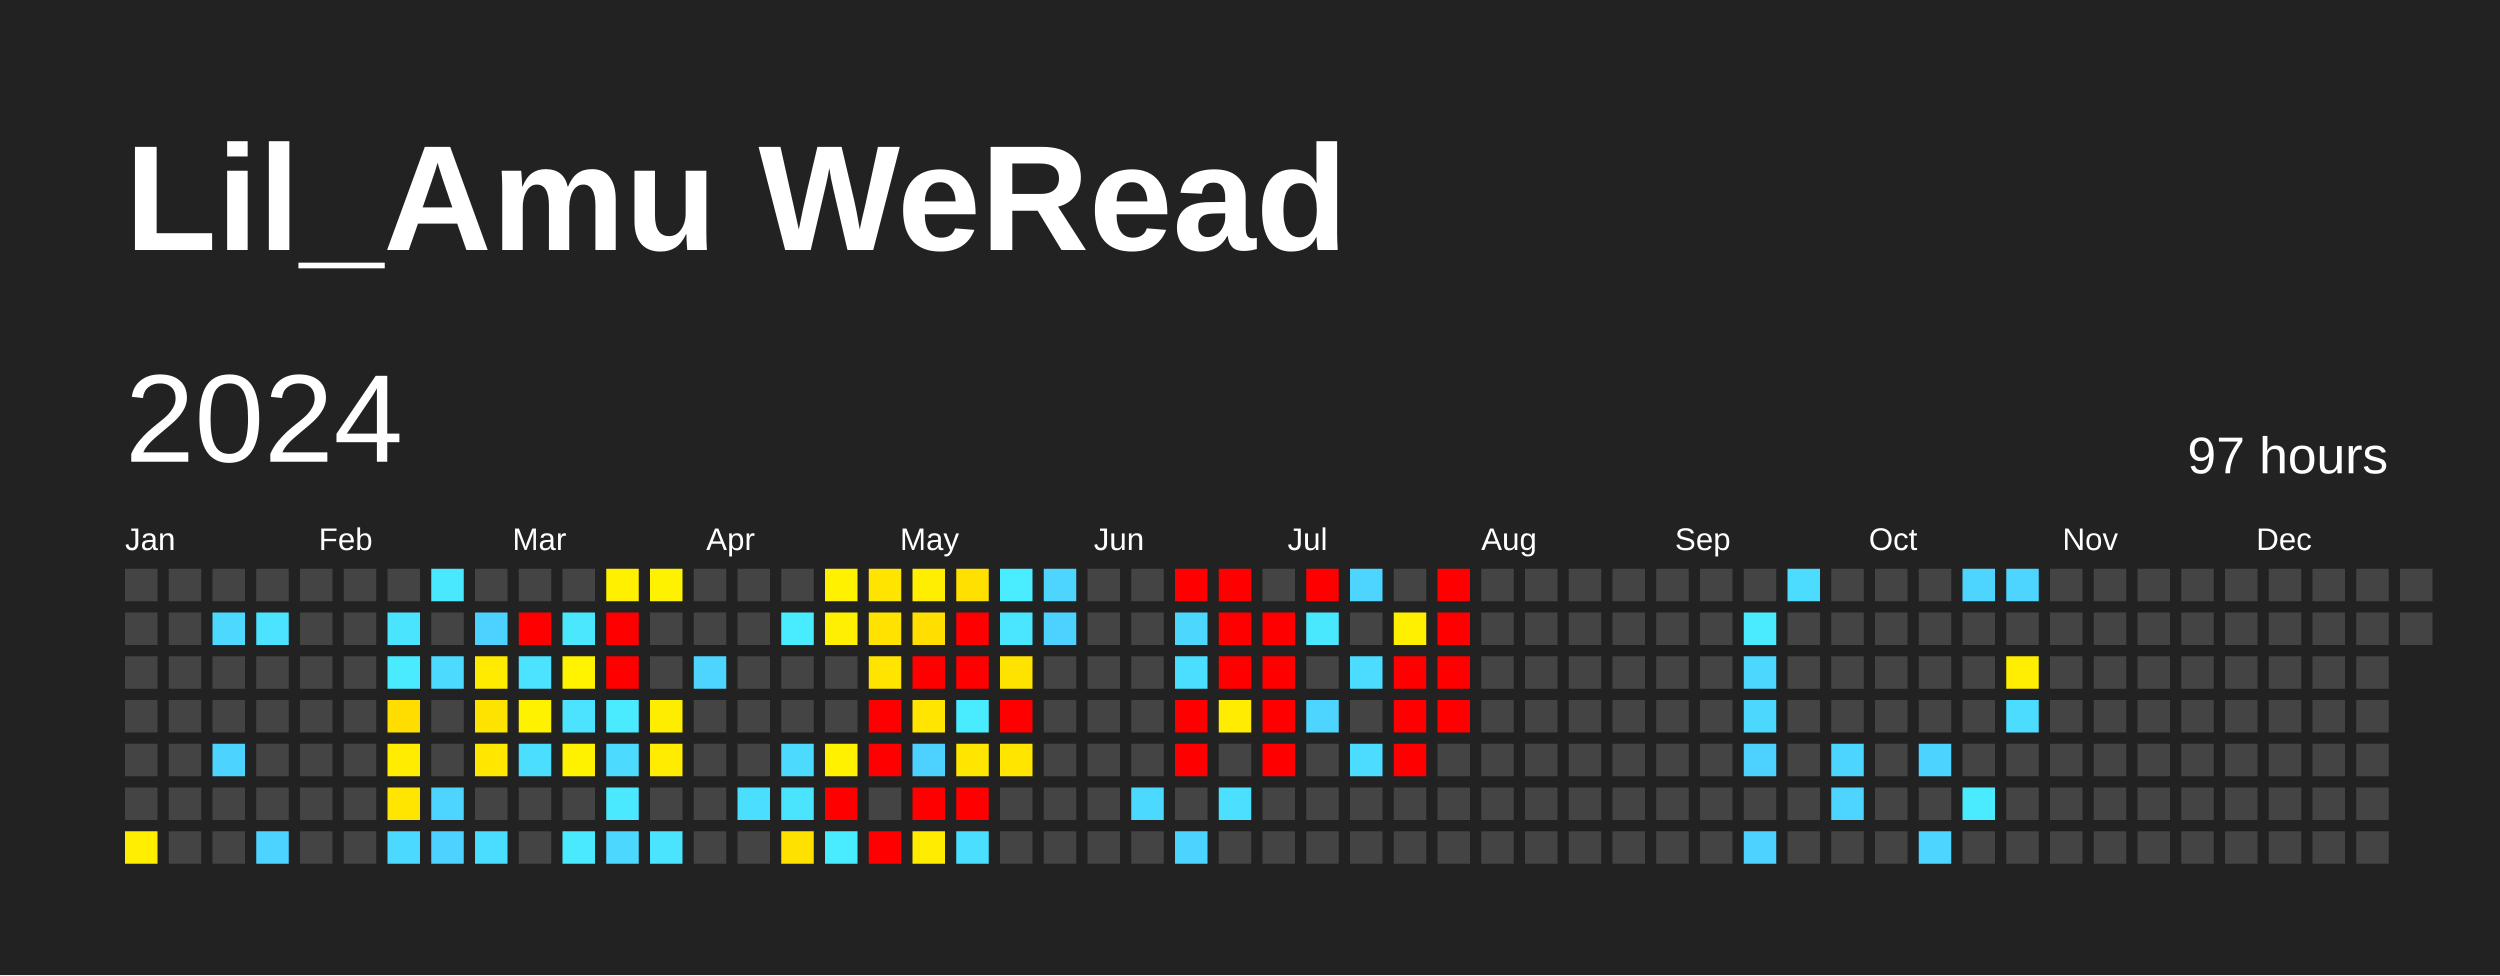
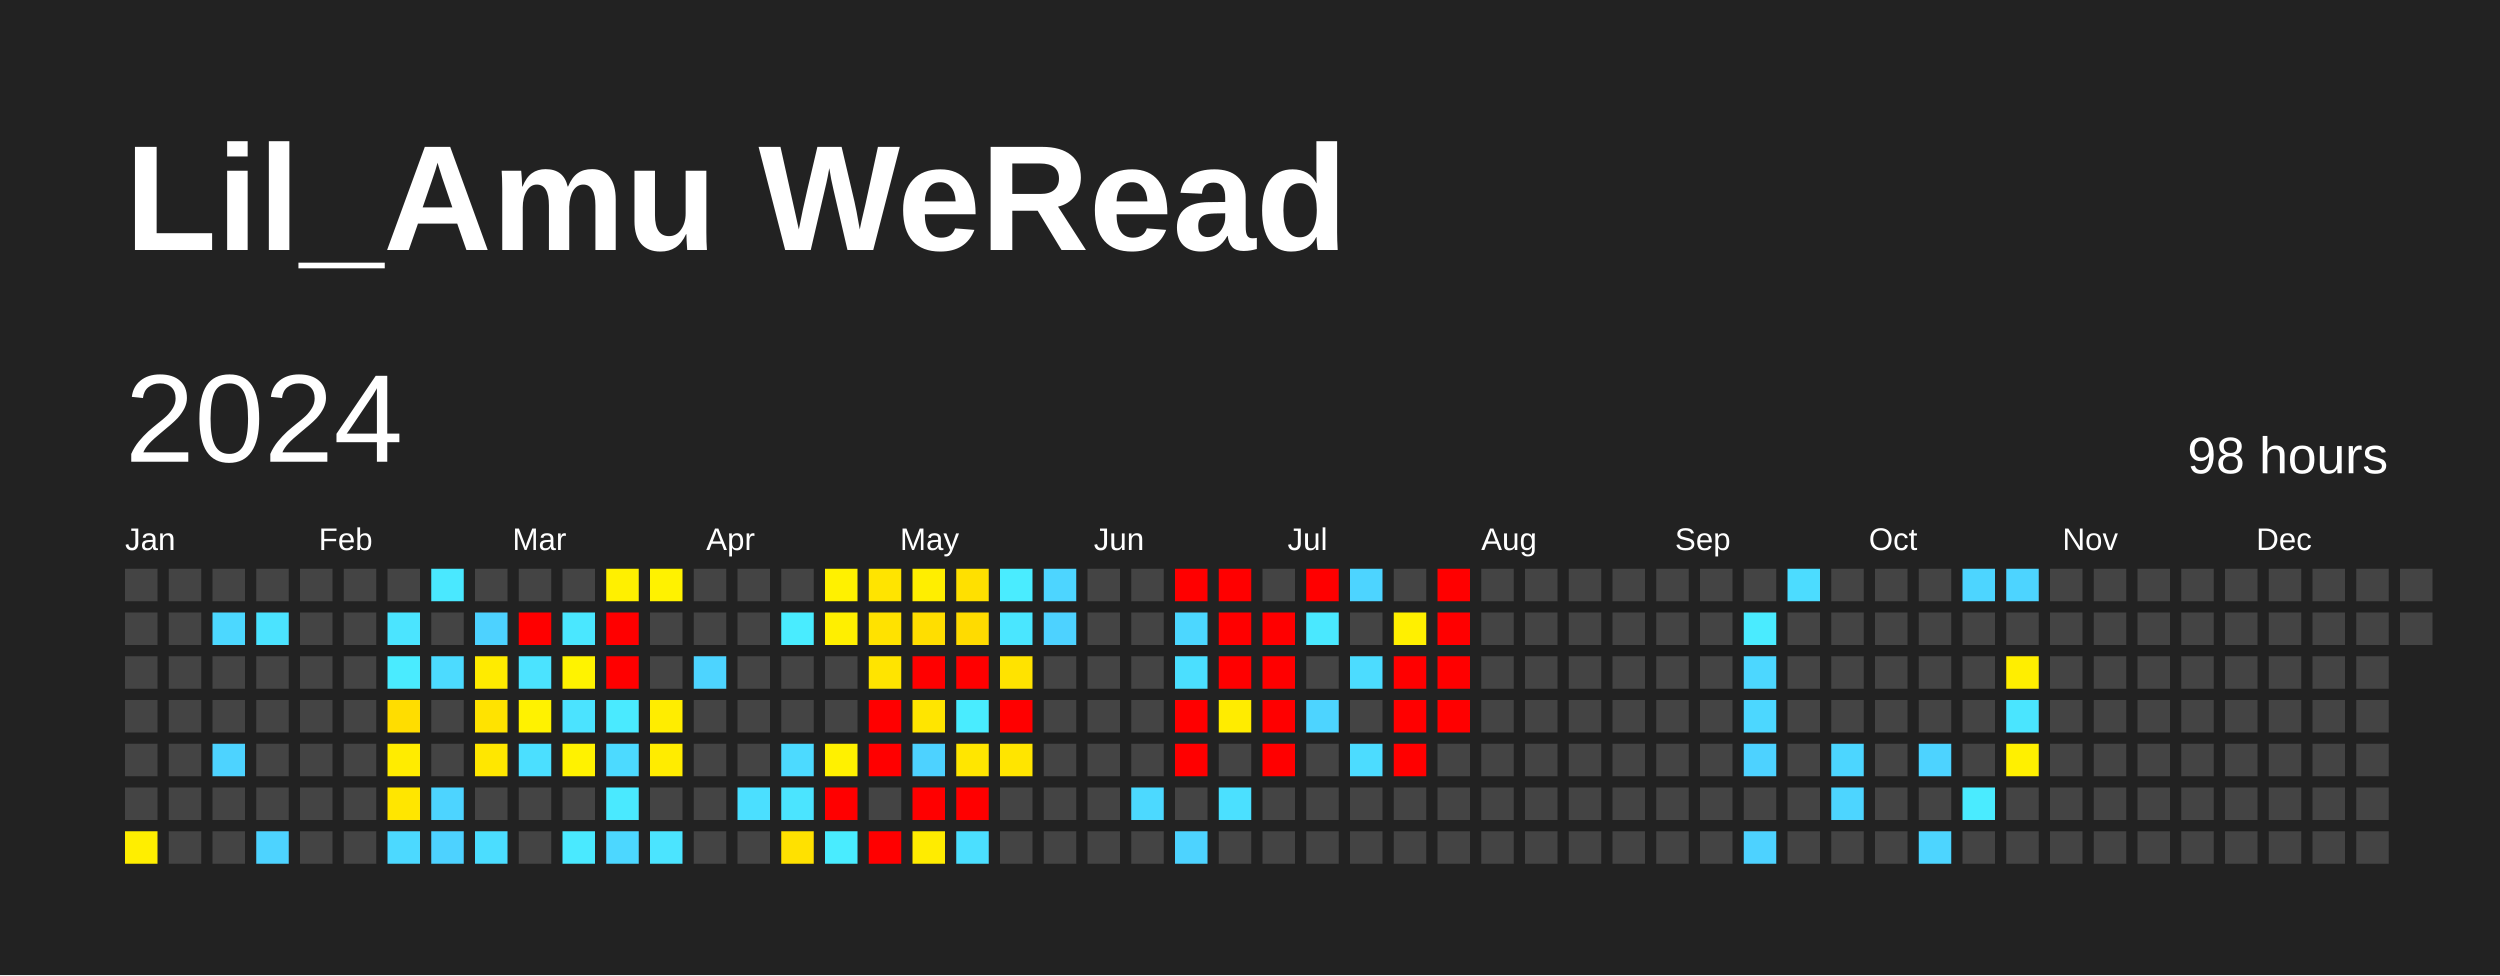
<svg xmlns="http://www.w3.org/2000/svg" baseProfile="full" height="78mm" version="1.1" viewBox="0,0,200,78" width="200mm">
  <defs />
  <rect fill="#222222" height="78" width="200" x="0" y="0" />
  <text fill="#FFFFFF" style="font-size:12px; font-family:Arial; font-weight:bold;" x="10" y="20">Lil_Amu WeRead</text>
  <text dominant-baseline="hanging" fill="#FFFFFF" style="font-size:10.0px; font-family:Arial;" x="10" y="30">2024</text>
-   <text dominant-baseline="hanging" fill="#FFFFFF" style="font-size:4.125px; font-family:Arial;" x="175" y="35">97 hours</text>
+   <text dominant-baseline="hanging" fill="#FFFFFF" style="font-size:4.125px; font-family:Arial;" x="175" y="35">98 hours</text>
  <text fill="#FFFFFF" style="font-size:2.5px; font-family:Arial" x="10.0" y="44">Jan</text>
  <text fill="#FFFFFF" style="font-size:2.5px; font-family:Arial" x="25.5" y="44">Feb</text>
  <text fill="#FFFFFF" style="font-size:2.5px; font-family:Arial" x="41.0" y="44">Mar</text>
  <text fill="#FFFFFF" style="font-size:2.5px; font-family:Arial" x="56.5" y="44">Apr</text>
  <text fill="#FFFFFF" style="font-size:2.5px; font-family:Arial" x="72.0" y="44">May</text>
  <text fill="#FFFFFF" style="font-size:2.5px; font-family:Arial" x="87.5" y="44">Jun</text>
  <text fill="#FFFFFF" style="font-size:2.5px; font-family:Arial" x="103.0" y="44">Jul</text>
  <text fill="#FFFFFF" style="font-size:2.5px; font-family:Arial" x="118.5" y="44">Aug</text>
  <text fill="#FFFFFF" style="font-size:2.5px; font-family:Arial" x="134.0" y="44">Sep</text>
  <text fill="#FFFFFF" style="font-size:2.5px; font-family:Arial" x="149.5" y="44">Oct</text>
  <text fill="#FFFFFF" style="font-size:2.5px; font-family:Arial" x="165.0" y="44">Nov</text>
  <text fill="#FFFFFF" style="font-size:2.5px; font-family:Arial" x="180.5" y="44">Dec</text>
  <rect fill="#444444" height="2.6" width="2.6" x="10.0" y="45.5" />
  <rect fill="#444444" height="2.6" width="2.6" x="10.0" y="49.0" />
  <rect fill="#444444" height="2.6" width="2.6" x="10.0" y="52.5" />
  <rect fill="#444444" height="2.6" width="2.6" x="10.0" y="56.0" />
  <rect fill="#444444" height="2.6" width="2.6" x="10.0" y="59.5" />
  <rect fill="#444444" height="2.6" width="2.6" x="10.0" y="63.0" />
  <rect fill="#ffee00" height="2.6" width="2.6" x="10.0" y="66.5" />
  <rect fill="#444444" height="2.6" width="2.6" x="13.5" y="45.5" />
  <rect fill="#444444" height="2.6" width="2.6" x="13.5" y="49.0" />
  <rect fill="#444444" height="2.6" width="2.6" x="13.5" y="52.5" />
  <rect fill="#444444" height="2.6" width="2.6" x="13.5" y="56.0" />
  <rect fill="#444444" height="2.6" width="2.6" x="13.5" y="59.5" />
  <rect fill="#444444" height="2.6" width="2.6" x="13.5" y="63.0" />
  <rect fill="#444444" height="2.6" width="2.6" x="13.5" y="66.5" />
  <rect fill="#444444" height="2.6" width="2.6" x="17.0" y="45.5" />
  <rect fill="#4cd8ff" height="2.6" width="2.6" x="17.0" y="49.0" />
  <rect fill="#444444" height="2.6" width="2.6" x="17.0" y="52.5" />
  <rect fill="#444444" height="2.6" width="2.6" x="17.0" y="56.0" />
  <rect fill="#4dd3ff" height="2.6" width="2.6" x="17.0" y="59.5" />
  <rect fill="#444444" height="2.6" width="2.6" x="17.0" y="63.0" />
  <rect fill="#444444" height="2.6" width="2.6" x="17.0" y="66.5" />
  <rect fill="#444444" height="2.6" width="2.6" x="20.5" y="45.5" />
  <rect fill="#4be3ff" height="2.6" width="2.6" x="20.5" y="49.0" />
  <rect fill="#444444" height="2.6" width="2.6" x="20.5" y="52.5" />
  <rect fill="#444444" height="2.6" width="2.6" x="20.5" y="56.0" />
  <rect fill="#444444" height="2.6" width="2.6" x="20.5" y="59.5" />
  <rect fill="#444444" height="2.6" width="2.6" x="20.5" y="63.0" />
  <rect fill="#4dd3ff" height="2.6" width="2.6" x="20.5" y="66.5" />
  <rect fill="#444444" height="2.6" width="2.6" x="24.0" y="45.5" />
  <rect fill="#444444" height="2.6" width="2.6" x="24.0" y="49.0" />
  <rect fill="#444444" height="2.6" width="2.6" x="24.0" y="52.5" />
  <rect fill="#444444" height="2.6" width="2.6" x="24.0" y="56.0" />
  <rect fill="#444444" height="2.6" width="2.6" x="24.0" y="59.5" />
  <rect fill="#444444" height="2.6" width="2.6" x="24.0" y="63.0" />
  <rect fill="#444444" height="2.6" width="2.6" x="24.0" y="66.5" />
  <rect fill="#444444" height="2.6" width="2.6" x="27.5" y="45.5" />
  <rect fill="#444444" height="2.6" width="2.6" x="27.5" y="49.0" />
  <rect fill="#444444" height="2.6" width="2.6" x="27.5" y="52.5" />
  <rect fill="#444444" height="2.6" width="2.6" x="27.5" y="56.0" />
  <rect fill="#444444" height="2.6" width="2.6" x="27.5" y="59.5" />
  <rect fill="#444444" height="2.6" width="2.6" x="27.5" y="63.0" />
  <rect fill="#444444" height="2.6" width="2.6" x="27.5" y="66.5" />
  <rect fill="#444444" height="2.6" width="2.6" x="31.0" y="45.5" />
  <rect fill="#4be4ff" height="2.6" width="2.6" x="31.0" y="49.0" />
  <rect fill="#4aebff" height="2.6" width="2.6" x="31.0" y="52.5" />
  <rect fill="#ffdd00" height="2.6" width="2.6" x="31.0" y="56.0" />
  <rect fill="#ffec00" height="2.6" width="2.6" x="31.0" y="59.5" />
  <rect fill="#ffe600" height="2.6" width="2.6" x="31.0" y="63.0" />
  <rect fill="#4cd9ff" height="2.6" width="2.6" x="31.0" y="66.5" />
  <rect fill="#4ae8ff" height="2.6" width="2.6" x="34.5" y="45.5" />
  <rect fill="#444444" height="2.6" width="2.6" x="34.5" y="49.0" />
  <rect fill="#4cdbff" height="2.6" width="2.6" x="34.5" y="52.5" />
  <rect fill="#444444" height="2.6" width="2.6" x="34.5" y="56.0" />
  <rect fill="#444444" height="2.6" width="2.6" x="34.5" y="59.5" />
  <rect fill="#4dd4ff" height="2.6" width="2.6" x="34.5" y="63.0" />
  <rect fill="#4dd2ff" height="2.6" width="2.6" x="34.5" y="66.5" />
  <rect fill="#444444" height="2.6" width="2.6" x="38.0" y="45.5" />
  <rect fill="#4dd2ff" height="2.6" width="2.6" x="38.0" y="49.0" />
  <rect fill="#ffeb00" height="2.6" width="2.6" x="38.0" y="52.5" />
  <rect fill="#ffe300" height="2.6" width="2.6" x="38.0" y="56.0" />
  <rect fill="#ffe700" height="2.6" width="2.6" x="38.0" y="59.5" />
  <rect fill="#444444" height="2.6" width="2.6" x="38.0" y="63.0" />
  <rect fill="#4bddff" height="2.6" width="2.6" x="38.0" y="66.5" />
  <rect fill="#444444" height="2.6" width="2.6" x="41.5" y="45.5" />
  <rect fill="red" height="2.6" width="2.6" x="41.5" y="49.0" />
  <rect fill="#4be3ff" height="2.6" width="2.6" x="41.5" y="52.5" />
  <rect fill="#fff200" height="2.6" width="2.6" x="41.5" y="56.0" />
  <rect fill="#4bdfff" height="2.6" width="2.6" x="41.5" y="59.5" />
  <rect fill="#444444" height="2.6" width="2.6" x="41.5" y="63.0" />
  <rect fill="#444444" height="2.6" width="2.6" x="41.5" y="66.5" />
  <rect fill="#444444" height="2.6" width="2.6" x="45.0" y="45.5" />
  <rect fill="#4ae7ff" height="2.6" width="2.6" x="45.0" y="49.0" />
  <rect fill="#fff300" height="2.6" width="2.6" x="45.0" y="52.5" />
  <rect fill="#4be3ff" height="2.6" width="2.6" x="45.0" y="56.0" />
  <rect fill="#fff200" height="2.6" width="2.6" x="45.0" y="59.5" />
  <rect fill="#444444" height="2.6" width="2.6" x="45.0" y="63.0" />
  <rect fill="#4ae9ff" height="2.6" width="2.6" x="45.0" y="66.5" />
  <rect fill="#fff000" height="2.6" width="2.6" x="48.5" y="45.5" />
  <rect fill="red" height="2.6" width="2.6" x="48.5" y="49.0" />
  <rect fill="red" height="2.6" width="2.6" x="48.5" y="52.5" />
  <rect fill="#4aeaff" height="2.6" width="2.6" x="48.5" y="56.0" />
  <rect fill="#4cdaff" height="2.6" width="2.6" x="48.5" y="59.5" />
  <rect fill="#4ae9ff" height="2.6" width="2.6" x="48.5" y="63.0" />
  <rect fill="#4cd7ff" height="2.6" width="2.6" x="48.5" y="66.5" />
  <rect fill="#fff200" height="2.6" width="2.6" x="52.0" y="45.5" />
  <rect fill="#444444" height="2.6" width="2.6" x="52.0" y="49.0" />
  <rect fill="#444444" height="2.6" width="2.6" x="52.0" y="52.5" />
  <rect fill="#ffed00" height="2.6" width="2.6" x="52.0" y="56.0" />
  <rect fill="#ffec00" height="2.6" width="2.6" x="52.0" y="59.5" />
  <rect fill="#444444" height="2.6" width="2.6" x="52.0" y="63.0" />
  <rect fill="#4be4ff" height="2.6" width="2.6" x="52.0" y="66.5" />
  <rect fill="#444444" height="2.6" width="2.6" x="55.5" y="45.5" />
  <rect fill="#444444" height="2.6" width="2.6" x="55.5" y="49.0" />
  <rect fill="#4dd4ff" height="2.6" width="2.6" x="55.5" y="52.5" />
  <rect fill="#444444" height="2.6" width="2.6" x="55.5" y="56.0" />
  <rect fill="#444444" height="2.6" width="2.6" x="55.5" y="59.5" />
  <rect fill="#444444" height="2.6" width="2.6" x="55.5" y="63.0" />
  <rect fill="#444444" height="2.6" width="2.6" x="55.5" y="66.5" />
  <rect fill="#444444" height="2.6" width="2.6" x="59.0" y="45.5" />
  <rect fill="#444444" height="2.6" width="2.6" x="59.0" y="49.0" />
  <rect fill="#444444" height="2.6" width="2.6" x="59.0" y="52.5" />
  <rect fill="#444444" height="2.6" width="2.6" x="59.0" y="56.0" />
  <rect fill="#444444" height="2.6" width="2.6" x="59.0" y="59.5" />
  <rect fill="#4bdfff" height="2.6" width="2.6" x="59.0" y="63.0" />
  <rect fill="#444444" height="2.6" width="2.6" x="59.0" y="66.5" />
  <rect fill="#444444" height="2.6" width="2.6" x="62.5" y="45.5" />
  <rect fill="#49ecff" height="2.6" width="2.6" x="62.5" y="49.0" />
  <rect fill="#444444" height="2.6" width="2.6" x="62.5" y="52.5" />
  <rect fill="#444444" height="2.6" width="2.6" x="62.5" y="56.0" />
  <rect fill="#4cdaff" height="2.6" width="2.6" x="62.5" y="59.5" />
  <rect fill="#4be4ff" height="2.6" width="2.6" x="62.5" y="63.0" />
  <rect fill="#ffe100" height="2.6" width="2.6" x="62.5" y="66.5" />
  <rect fill="#fff100" height="2.6" width="2.6" x="66.0" y="45.5" />
  <rect fill="#ffef00" height="2.6" width="2.6" x="66.0" y="49.0" />
  <rect fill="#444444" height="2.6" width="2.6" x="66.0" y="52.5" />
  <rect fill="#444444" height="2.6" width="2.6" x="66.0" y="56.0" />
  <rect fill="#fff100" height="2.6" width="2.6" x="66.0" y="59.5" />
  <rect fill="red" height="2.6" width="2.6" x="66.0" y="63.0" />
  <rect fill="#49ecff" height="2.6" width="2.6" x="66.0" y="66.5" />
  <rect fill="#ffe400" height="2.6" width="2.6" x="69.5" y="45.5" />
  <rect fill="#ffe200" height="2.6" width="2.6" x="69.5" y="49.0" />
  <rect fill="#ffe400" height="2.6" width="2.6" x="69.5" y="52.5" />
  <rect fill="red" height="2.6" width="2.6" x="69.5" y="56.0" />
  <rect fill="red" height="2.6" width="2.6" x="69.5" y="59.5" />
  <rect fill="#444444" height="2.6" width="2.6" x="69.5" y="63.0" />
  <rect fill="red" height="2.6" width="2.6" x="69.5" y="66.5" />
  <rect fill="#ffee00" height="2.6" width="2.6" x="73.0" y="45.5" />
  <rect fill="#ffde00" height="2.6" width="2.6" x="73.0" y="49.0" />
  <rect fill="red" height="2.6" width="2.6" x="73.0" y="52.5" />
  <rect fill="#ffe500" height="2.6" width="2.6" x="73.0" y="56.0" />
  <rect fill="#4dd2ff" height="2.6" width="2.6" x="73.0" y="59.5" />
  <rect fill="red" height="2.6" width="2.6" x="73.0" y="63.0" />
  <rect fill="#ffec00" height="2.6" width="2.6" x="73.0" y="66.5" />
  <rect fill="#ffe000" height="2.6" width="2.6" x="76.5" y="45.5" />
-   <rect fill="red" height="2.6" width="2.6" x="76.5" y="49.0" />
+   <rect fill="#ffdb00" height="2.6" width="2.6" x="76.5" y="49.0" />
  <rect fill="red" height="2.6" width="2.6" x="76.5" y="52.5" />
  <rect fill="#49ecff" height="2.6" width="2.6" x="76.5" y="56.0" />
  <rect fill="#ffe600" height="2.6" width="2.6" x="76.5" y="59.5" />
  <rect fill="red" height="2.6" width="2.6" x="76.5" y="63.0" />
  <rect fill="#4bdfff" height="2.6" width="2.6" x="76.5" y="66.5" />
  <rect fill="#4aecff" height="2.6" width="2.6" x="80.0" y="45.5" />
  <rect fill="#4ae6ff" height="2.6" width="2.6" x="80.0" y="49.0" />
  <rect fill="#ffe300" height="2.6" width="2.6" x="80.0" y="52.5" />
  <rect fill="red" height="2.6" width="2.6" x="80.0" y="56.0" />
  <rect fill="#ffe500" height="2.6" width="2.6" x="80.0" y="59.5" />
  <rect fill="#444444" height="2.6" width="2.6" x="80.0" y="63.0" />
  <rect fill="#444444" height="2.6" width="2.6" x="80.0" y="66.5" />
  <rect fill="#4dd5ff" height="2.6" width="2.6" x="83.5" y="45.5" />
  <rect fill="#4dd2ff" height="2.6" width="2.6" x="83.5" y="49.0" />
  <rect fill="#444444" height="2.6" width="2.6" x="83.5" y="52.5" />
  <rect fill="#444444" height="2.6" width="2.6" x="83.5" y="56.0" />
  <rect fill="#444444" height="2.6" width="2.6" x="83.5" y="59.5" />
  <rect fill="#444444" height="2.6" width="2.6" x="83.5" y="63.0" />
  <rect fill="#444444" height="2.6" width="2.6" x="83.5" y="66.5" />
  <rect fill="#444444" height="2.6" width="2.6" x="87.0" y="45.5" />
  <rect fill="#444444" height="2.6" width="2.6" x="87.0" y="49.0" />
  <rect fill="#444444" height="2.6" width="2.6" x="87.0" y="52.5" />
  <rect fill="#444444" height="2.6" width="2.6" x="87.0" y="56.0" />
  <rect fill="#444444" height="2.6" width="2.6" x="87.0" y="59.5" />
  <rect fill="#444444" height="2.6" width="2.6" x="87.0" y="63.0" />
  <rect fill="#444444" height="2.6" width="2.6" x="87.0" y="66.5" />
  <rect fill="#444444" height="2.6" width="2.6" x="90.5" y="45.5" />
  <rect fill="#444444" height="2.6" width="2.6" x="90.5" y="49.0" />
  <rect fill="#444444" height="2.6" width="2.6" x="90.5" y="52.5" />
  <rect fill="#444444" height="2.6" width="2.6" x="90.5" y="56.0" />
  <rect fill="#444444" height="2.6" width="2.6" x="90.5" y="59.5" />
  <rect fill="#4cd9ff" height="2.6" width="2.6" x="90.5" y="63.0" />
  <rect fill="#444444" height="2.6" width="2.6" x="90.5" y="66.5" />
  <rect fill="red" height="2.6" width="2.6" x="94.0" y="45.5" />
  <rect fill="#4cd7ff" height="2.6" width="2.6" x="94.0" y="49.0" />
  <rect fill="#4bdfff" height="2.6" width="2.6" x="94.0" y="52.5" />
  <rect fill="red" height="2.6" width="2.6" x="94.0" y="56.0" />
  <rect fill="red" height="2.6" width="2.6" x="94.0" y="59.5" />
  <rect fill="#444444" height="2.6" width="2.6" x="94.0" y="63.0" />
  <rect fill="#4dd3ff" height="2.6" width="2.6" x="94.0" y="66.5" />
  <rect fill="red" height="2.6" width="2.6" x="97.5" y="45.5" />
  <rect fill="red" height="2.6" width="2.6" x="97.5" y="49.0" />
  <rect fill="red" height="2.6" width="2.6" x="97.5" y="52.5" />
  <rect fill="#ffec00" height="2.6" width="2.6" x="97.5" y="56.0" />
  <rect fill="#444444" height="2.6" width="2.6" x="97.5" y="59.5" />
  <rect fill="#4be0ff" height="2.6" width="2.6" x="97.5" y="63.0" />
  <rect fill="#444444" height="2.6" width="2.6" x="97.5" y="66.5" />
  <rect fill="#444444" height="2.6" width="2.6" x="101.0" y="45.5" />
  <rect fill="red" height="2.6" width="2.6" x="101.0" y="49.0" />
  <rect fill="red" height="2.6" width="2.6" x="101.0" y="52.5" />
  <rect fill="red" height="2.6" width="2.6" x="101.0" y="56.0" />
  <rect fill="red" height="2.6" width="2.6" x="101.0" y="59.5" />
  <rect fill="#444444" height="2.6" width="2.6" x="101.0" y="63.0" />
  <rect fill="#444444" height="2.6" width="2.6" x="101.0" y="66.5" />
  <rect fill="red" height="2.6" width="2.6" x="104.5" y="45.5" />
  <rect fill="#4ae8ff" height="2.6" width="2.6" x="104.5" y="49.0" />
  <rect fill="#444444" height="2.6" width="2.6" x="104.5" y="52.5" />
  <rect fill="#4dd4ff" height="2.6" width="2.6" x="104.5" y="56.0" />
  <rect fill="#444444" height="2.6" width="2.6" x="104.5" y="59.5" />
  <rect fill="#444444" height="2.6" width="2.6" x="104.5" y="63.0" />
  <rect fill="#444444" height="2.6" width="2.6" x="104.5" y="66.5" />
  <rect fill="#4dd4ff" height="2.6" width="2.6" x="108.0" y="45.5" />
  <rect fill="#444444" height="2.6" width="2.6" x="108.0" y="49.0" />
  <rect fill="#4cdcff" height="2.6" width="2.6" x="108.0" y="52.5" />
  <rect fill="#444444" height="2.6" width="2.6" x="108.0" y="56.0" />
  <rect fill="#4cdcff" height="2.6" width="2.6" x="108.0" y="59.5" />
  <rect fill="#444444" height="2.6" width="2.6" x="108.0" y="63.0" />
  <rect fill="#444444" height="2.6" width="2.6" x="108.0" y="66.5" />
  <rect fill="#444444" height="2.6" width="2.6" x="111.5" y="45.5" />
  <rect fill="#fff000" height="2.6" width="2.6" x="111.5" y="49.0" />
  <rect fill="red" height="2.6" width="2.6" x="111.5" y="52.5" />
  <rect fill="red" height="2.6" width="2.6" x="111.5" y="56.0" />
  <rect fill="red" height="2.6" width="2.6" x="111.5" y="59.5" />
  <rect fill="#444444" height="2.6" width="2.6" x="111.5" y="63.0" />
  <rect fill="#444444" height="2.6" width="2.6" x="111.5" y="66.5" />
  <rect fill="red" height="2.6" width="2.6" x="115.0" y="45.5" />
  <rect fill="red" height="2.6" width="2.6" x="115.0" y="49.0" />
  <rect fill="red" height="2.6" width="2.6" x="115.0" y="52.5" />
  <rect fill="red" height="2.6" width="2.6" x="115.0" y="56.0" />
  <rect fill="#444444" height="2.6" width="2.6" x="115.0" y="59.5" />
  <rect fill="#444444" height="2.6" width="2.6" x="115.0" y="63.0" />
  <rect fill="#444444" height="2.6" width="2.6" x="115.0" y="66.5" />
  <rect fill="#444444" height="2.6" width="2.6" x="118.5" y="45.5" />
  <rect fill="#444444" height="2.6" width="2.6" x="118.5" y="49.0" />
  <rect fill="#444444" height="2.6" width="2.6" x="118.5" y="52.5" />
  <rect fill="#444444" height="2.6" width="2.6" x="118.5" y="56.0" />
  <rect fill="#444444" height="2.6" width="2.6" x="118.5" y="59.5" />
  <rect fill="#444444" height="2.6" width="2.6" x="118.5" y="63.0" />
  <rect fill="#444444" height="2.6" width="2.6" x="118.5" y="66.5" />
  <rect fill="#444444" height="2.6" width="2.6" x="122.0" y="45.5" />
  <rect fill="#444444" height="2.6" width="2.6" x="122.0" y="49.0" />
  <rect fill="#444444" height="2.6" width="2.6" x="122.0" y="52.5" />
  <rect fill="#444444" height="2.6" width="2.6" x="122.0" y="56.0" />
  <rect fill="#444444" height="2.6" width="2.6" x="122.0" y="59.5" />
  <rect fill="#444444" height="2.6" width="2.6" x="122.0" y="63.0" />
  <rect fill="#444444" height="2.6" width="2.6" x="122.0" y="66.5" />
  <rect fill="#444444" height="2.6" width="2.6" x="125.5" y="45.5" />
  <rect fill="#444444" height="2.6" width="2.6" x="125.5" y="49.0" />
  <rect fill="#444444" height="2.6" width="2.6" x="125.5" y="52.5" />
  <rect fill="#444444" height="2.6" width="2.6" x="125.5" y="56.0" />
  <rect fill="#444444" height="2.6" width="2.6" x="125.5" y="59.5" />
  <rect fill="#444444" height="2.6" width="2.6" x="125.5" y="63.0" />
  <rect fill="#444444" height="2.6" width="2.6" x="125.5" y="66.5" />
  <rect fill="#444444" height="2.6" width="2.6" x="129.0" y="45.5" />
  <rect fill="#444444" height="2.6" width="2.6" x="129.0" y="49.0" />
  <rect fill="#444444" height="2.6" width="2.6" x="129.0" y="52.5" />
  <rect fill="#444444" height="2.6" width="2.6" x="129.0" y="56.0" />
  <rect fill="#444444" height="2.6" width="2.6" x="129.0" y="59.5" />
  <rect fill="#444444" height="2.6" width="2.6" x="129.0" y="63.0" />
  <rect fill="#444444" height="2.6" width="2.6" x="129.0" y="66.5" />
  <rect fill="#444444" height="2.6" width="2.6" x="132.5" y="45.5" />
  <rect fill="#444444" height="2.6" width="2.6" x="132.5" y="49.0" />
  <rect fill="#444444" height="2.6" width="2.6" x="132.5" y="52.5" />
  <rect fill="#444444" height="2.6" width="2.6" x="132.5" y="56.0" />
  <rect fill="#444444" height="2.6" width="2.6" x="132.5" y="59.5" />
  <rect fill="#444444" height="2.6" width="2.6" x="132.5" y="63.0" />
  <rect fill="#444444" height="2.6" width="2.6" x="132.5" y="66.5" />
  <rect fill="#444444" height="2.6" width="2.6" x="136.0" y="45.5" />
  <rect fill="#444444" height="2.6" width="2.6" x="136.0" y="49.0" />
  <rect fill="#444444" height="2.6" width="2.6" x="136.0" y="52.5" />
  <rect fill="#444444" height="2.6" width="2.6" x="136.0" y="56.0" />
  <rect fill="#444444" height="2.6" width="2.6" x="136.0" y="59.5" />
  <rect fill="#444444" height="2.6" width="2.6" x="136.0" y="63.0" />
  <rect fill="#444444" height="2.6" width="2.6" x="136.0" y="66.5" />
  <rect fill="#444444" height="2.6" width="2.6" x="139.5" y="45.5" />
  <rect fill="#4aebff" height="2.6" width="2.6" x="139.5" y="49.0" />
  <rect fill="#4cd7ff" height="2.6" width="2.6" x="139.5" y="52.5" />
  <rect fill="#4cd7ff" height="2.6" width="2.6" x="139.5" y="56.0" />
  <rect fill="#4dd2ff" height="2.6" width="2.6" x="139.5" y="59.5" />
  <rect fill="#444444" height="2.6" width="2.6" x="139.5" y="63.0" />
  <rect fill="#4dd2ff" height="2.6" width="2.6" x="139.5" y="66.5" />
  <rect fill="#4cdcff" height="2.6" width="2.6" x="143.0" y="45.5" />
  <rect fill="#444444" height="2.6" width="2.6" x="143.0" y="49.0" />
  <rect fill="#444444" height="2.6" width="2.6" x="143.0" y="52.5" />
  <rect fill="#444444" height="2.6" width="2.6" x="143.0" y="56.0" />
  <rect fill="#444444" height="2.6" width="2.6" x="143.0" y="59.5" />
  <rect fill="#444444" height="2.6" width="2.6" x="143.0" y="63.0" />
  <rect fill="#444444" height="2.6" width="2.6" x="143.0" y="66.5" />
  <rect fill="#444444" height="2.6" width="2.6" x="146.5" y="45.5" />
  <rect fill="#444444" height="2.6" width="2.6" x="146.5" y="49.0" />
  <rect fill="#444444" height="2.6" width="2.6" x="146.5" y="52.5" />
  <rect fill="#444444" height="2.6" width="2.6" x="146.5" y="56.0" />
  <rect fill="#4cd6ff" height="2.6" width="2.6" x="146.5" y="59.5" />
  <rect fill="#4dd5ff" height="2.6" width="2.6" x="146.5" y="63.0" />
  <rect fill="#444444" height="2.6" width="2.6" x="146.5" y="66.5" />
  <rect fill="#444444" height="2.6" width="2.6" x="150.0" y="45.5" />
  <rect fill="#444444" height="2.6" width="2.6" x="150.0" y="49.0" />
  <rect fill="#444444" height="2.6" width="2.6" x="150.0" y="52.5" />
  <rect fill="#444444" height="2.6" width="2.6" x="150.0" y="56.0" />
  <rect fill="#444444" height="2.6" width="2.6" x="150.0" y="59.5" />
  <rect fill="#444444" height="2.6" width="2.6" x="150.0" y="63.0" />
  <rect fill="#444444" height="2.6" width="2.6" x="150.0" y="66.5" />
  <rect fill="#444444" height="2.6" width="2.6" x="153.5" y="45.5" />
  <rect fill="#444444" height="2.6" width="2.6" x="153.5" y="49.0" />
  <rect fill="#444444" height="2.6" width="2.6" x="153.5" y="52.5" />
  <rect fill="#444444" height="2.6" width="2.6" x="153.5" y="56.0" />
  <rect fill="#4dd3ff" height="2.6" width="2.6" x="153.5" y="59.5" />
  <rect fill="#444444" height="2.6" width="2.6" x="153.5" y="63.0" />
  <rect fill="#4dd5ff" height="2.6" width="2.6" x="153.5" y="66.5" />
  <rect fill="#4dd5ff" height="2.6" width="2.6" x="157.0" y="45.5" />
  <rect fill="#444444" height="2.6" width="2.6" x="157.0" y="49.0" />
  <rect fill="#444444" height="2.6" width="2.6" x="157.0" y="52.5" />
  <rect fill="#444444" height="2.6" width="2.6" x="157.0" y="56.0" />
  <rect fill="#444444" height="2.6" width="2.6" x="157.0" y="59.5" />
  <rect fill="#4aebff" height="2.6" width="2.6" x="157.0" y="63.0" />
  <rect fill="#444444" height="2.6" width="2.6" x="157.0" y="66.5" />
  <rect fill="#4dd4ff" height="2.6" width="2.6" x="160.5" y="45.5" />
  <rect fill="#444444" height="2.6" width="2.6" x="160.5" y="49.0" />
  <rect fill="#ffee00" height="2.6" width="2.6" x="160.5" y="52.5" />
-   <rect fill="#4cdcff" height="2.6" width="2.6" x="160.5" y="56.0" />
-   <rect fill="#444444" height="2.6" width="2.6" x="160.5" y="59.5" />
+   <rect fill="#4ae5ff" height="2.6" width="2.6" x="160.5" y="56.0" />
+   <rect fill="#fff000" height="2.6" width="2.6" x="160.5" y="59.5" />
  <rect fill="#444444" height="2.6" width="2.6" x="160.5" y="63.0" />
  <rect fill="#444444" height="2.6" width="2.6" x="160.5" y="66.5" />
  <rect fill="#444444" height="2.6" width="2.6" x="164.0" y="45.5" />
  <rect fill="#444444" height="2.6" width="2.6" x="164.0" y="49.0" />
  <rect fill="#444444" height="2.6" width="2.6" x="164.0" y="52.5" />
  <rect fill="#444444" height="2.6" width="2.6" x="164.0" y="56.0" />
  <rect fill="#444444" height="2.6" width="2.6" x="164.0" y="59.5" />
  <rect fill="#444444" height="2.6" width="2.6" x="164.0" y="63.0" />
  <rect fill="#444444" height="2.6" width="2.6" x="164.0" y="66.5" />
  <rect fill="#444444" height="2.6" width="2.6" x="167.5" y="45.5" />
  <rect fill="#444444" height="2.6" width="2.6" x="167.5" y="49.0" />
  <rect fill="#444444" height="2.6" width="2.6" x="167.5" y="52.5" />
  <rect fill="#444444" height="2.6" width="2.6" x="167.5" y="56.0" />
  <rect fill="#444444" height="2.6" width="2.6" x="167.5" y="59.5" />
  <rect fill="#444444" height="2.6" width="2.6" x="167.5" y="63.0" />
  <rect fill="#444444" height="2.6" width="2.6" x="167.5" y="66.5" />
  <rect fill="#444444" height="2.6" width="2.6" x="171.0" y="45.5" />
  <rect fill="#444444" height="2.6" width="2.6" x="171.0" y="49.0" />
  <rect fill="#444444" height="2.6" width="2.6" x="171.0" y="52.5" />
  <rect fill="#444444" height="2.6" width="2.6" x="171.0" y="56.0" />
  <rect fill="#444444" height="2.6" width="2.6" x="171.0" y="59.5" />
  <rect fill="#444444" height="2.6" width="2.6" x="171.0" y="63.0" />
  <rect fill="#444444" height="2.6" width="2.6" x="171.0" y="66.5" />
  <rect fill="#444444" height="2.6" width="2.6" x="174.5" y="45.5" />
  <rect fill="#444444" height="2.6" width="2.6" x="174.5" y="49.0" />
  <rect fill="#444444" height="2.6" width="2.6" x="174.5" y="52.5" />
  <rect fill="#444444" height="2.6" width="2.6" x="174.5" y="56.0" />
  <rect fill="#444444" height="2.6" width="2.6" x="174.5" y="59.5" />
  <rect fill="#444444" height="2.6" width="2.6" x="174.5" y="63.0" />
  <rect fill="#444444" height="2.6" width="2.6" x="174.5" y="66.5" />
  <rect fill="#444444" height="2.6" width="2.6" x="178.0" y="45.5" />
  <rect fill="#444444" height="2.6" width="2.6" x="178.0" y="49.0" />
  <rect fill="#444444" height="2.6" width="2.6" x="178.0" y="52.5" />
  <rect fill="#444444" height="2.6" width="2.6" x="178.0" y="56.0" />
  <rect fill="#444444" height="2.6" width="2.6" x="178.0" y="59.5" />
  <rect fill="#444444" height="2.6" width="2.6" x="178.0" y="63.0" />
  <rect fill="#444444" height="2.6" width="2.6" x="178.0" y="66.5" />
  <rect fill="#444444" height="2.6" width="2.6" x="181.5" y="45.5" />
  <rect fill="#444444" height="2.6" width="2.6" x="181.5" y="49.0" />
  <rect fill="#444444" height="2.6" width="2.6" x="181.5" y="52.5" />
  <rect fill="#444444" height="2.6" width="2.6" x="181.5" y="56.0" />
  <rect fill="#444444" height="2.6" width="2.6" x="181.5" y="59.5" />
  <rect fill="#444444" height="2.6" width="2.6" x="181.5" y="63.0" />
  <rect fill="#444444" height="2.6" width="2.6" x="181.5" y="66.5" />
  <rect fill="#444444" height="2.6" width="2.6" x="185.0" y="45.5" />
  <rect fill="#444444" height="2.6" width="2.6" x="185.0" y="49.0" />
  <rect fill="#444444" height="2.6" width="2.6" x="185.0" y="52.5" />
  <rect fill="#444444" height="2.6" width="2.6" x="185.0" y="56.0" />
  <rect fill="#444444" height="2.6" width="2.6" x="185.0" y="59.5" />
  <rect fill="#444444" height="2.6" width="2.6" x="185.0" y="63.0" />
  <rect fill="#444444" height="2.6" width="2.6" x="185.0" y="66.5" />
  <rect fill="#444444" height="2.6" width="2.6" x="188.5" y="45.5" />
  <rect fill="#444444" height="2.6" width="2.6" x="188.5" y="49.0" />
  <rect fill="#444444" height="2.6" width="2.6" x="188.5" y="52.5" />
  <rect fill="#444444" height="2.6" width="2.6" x="188.5" y="56.0" />
  <rect fill="#444444" height="2.6" width="2.6" x="188.5" y="59.5" />
  <rect fill="#444444" height="2.6" width="2.6" x="188.5" y="63.0" />
  <rect fill="#444444" height="2.6" width="2.6" x="188.5" y="66.5" />
  <rect fill="#444444" height="2.6" width="2.6" x="192.0" y="45.5" />
  <rect fill="#444444" height="2.6" width="2.6" x="192.0" y="49.0" />
</svg>
